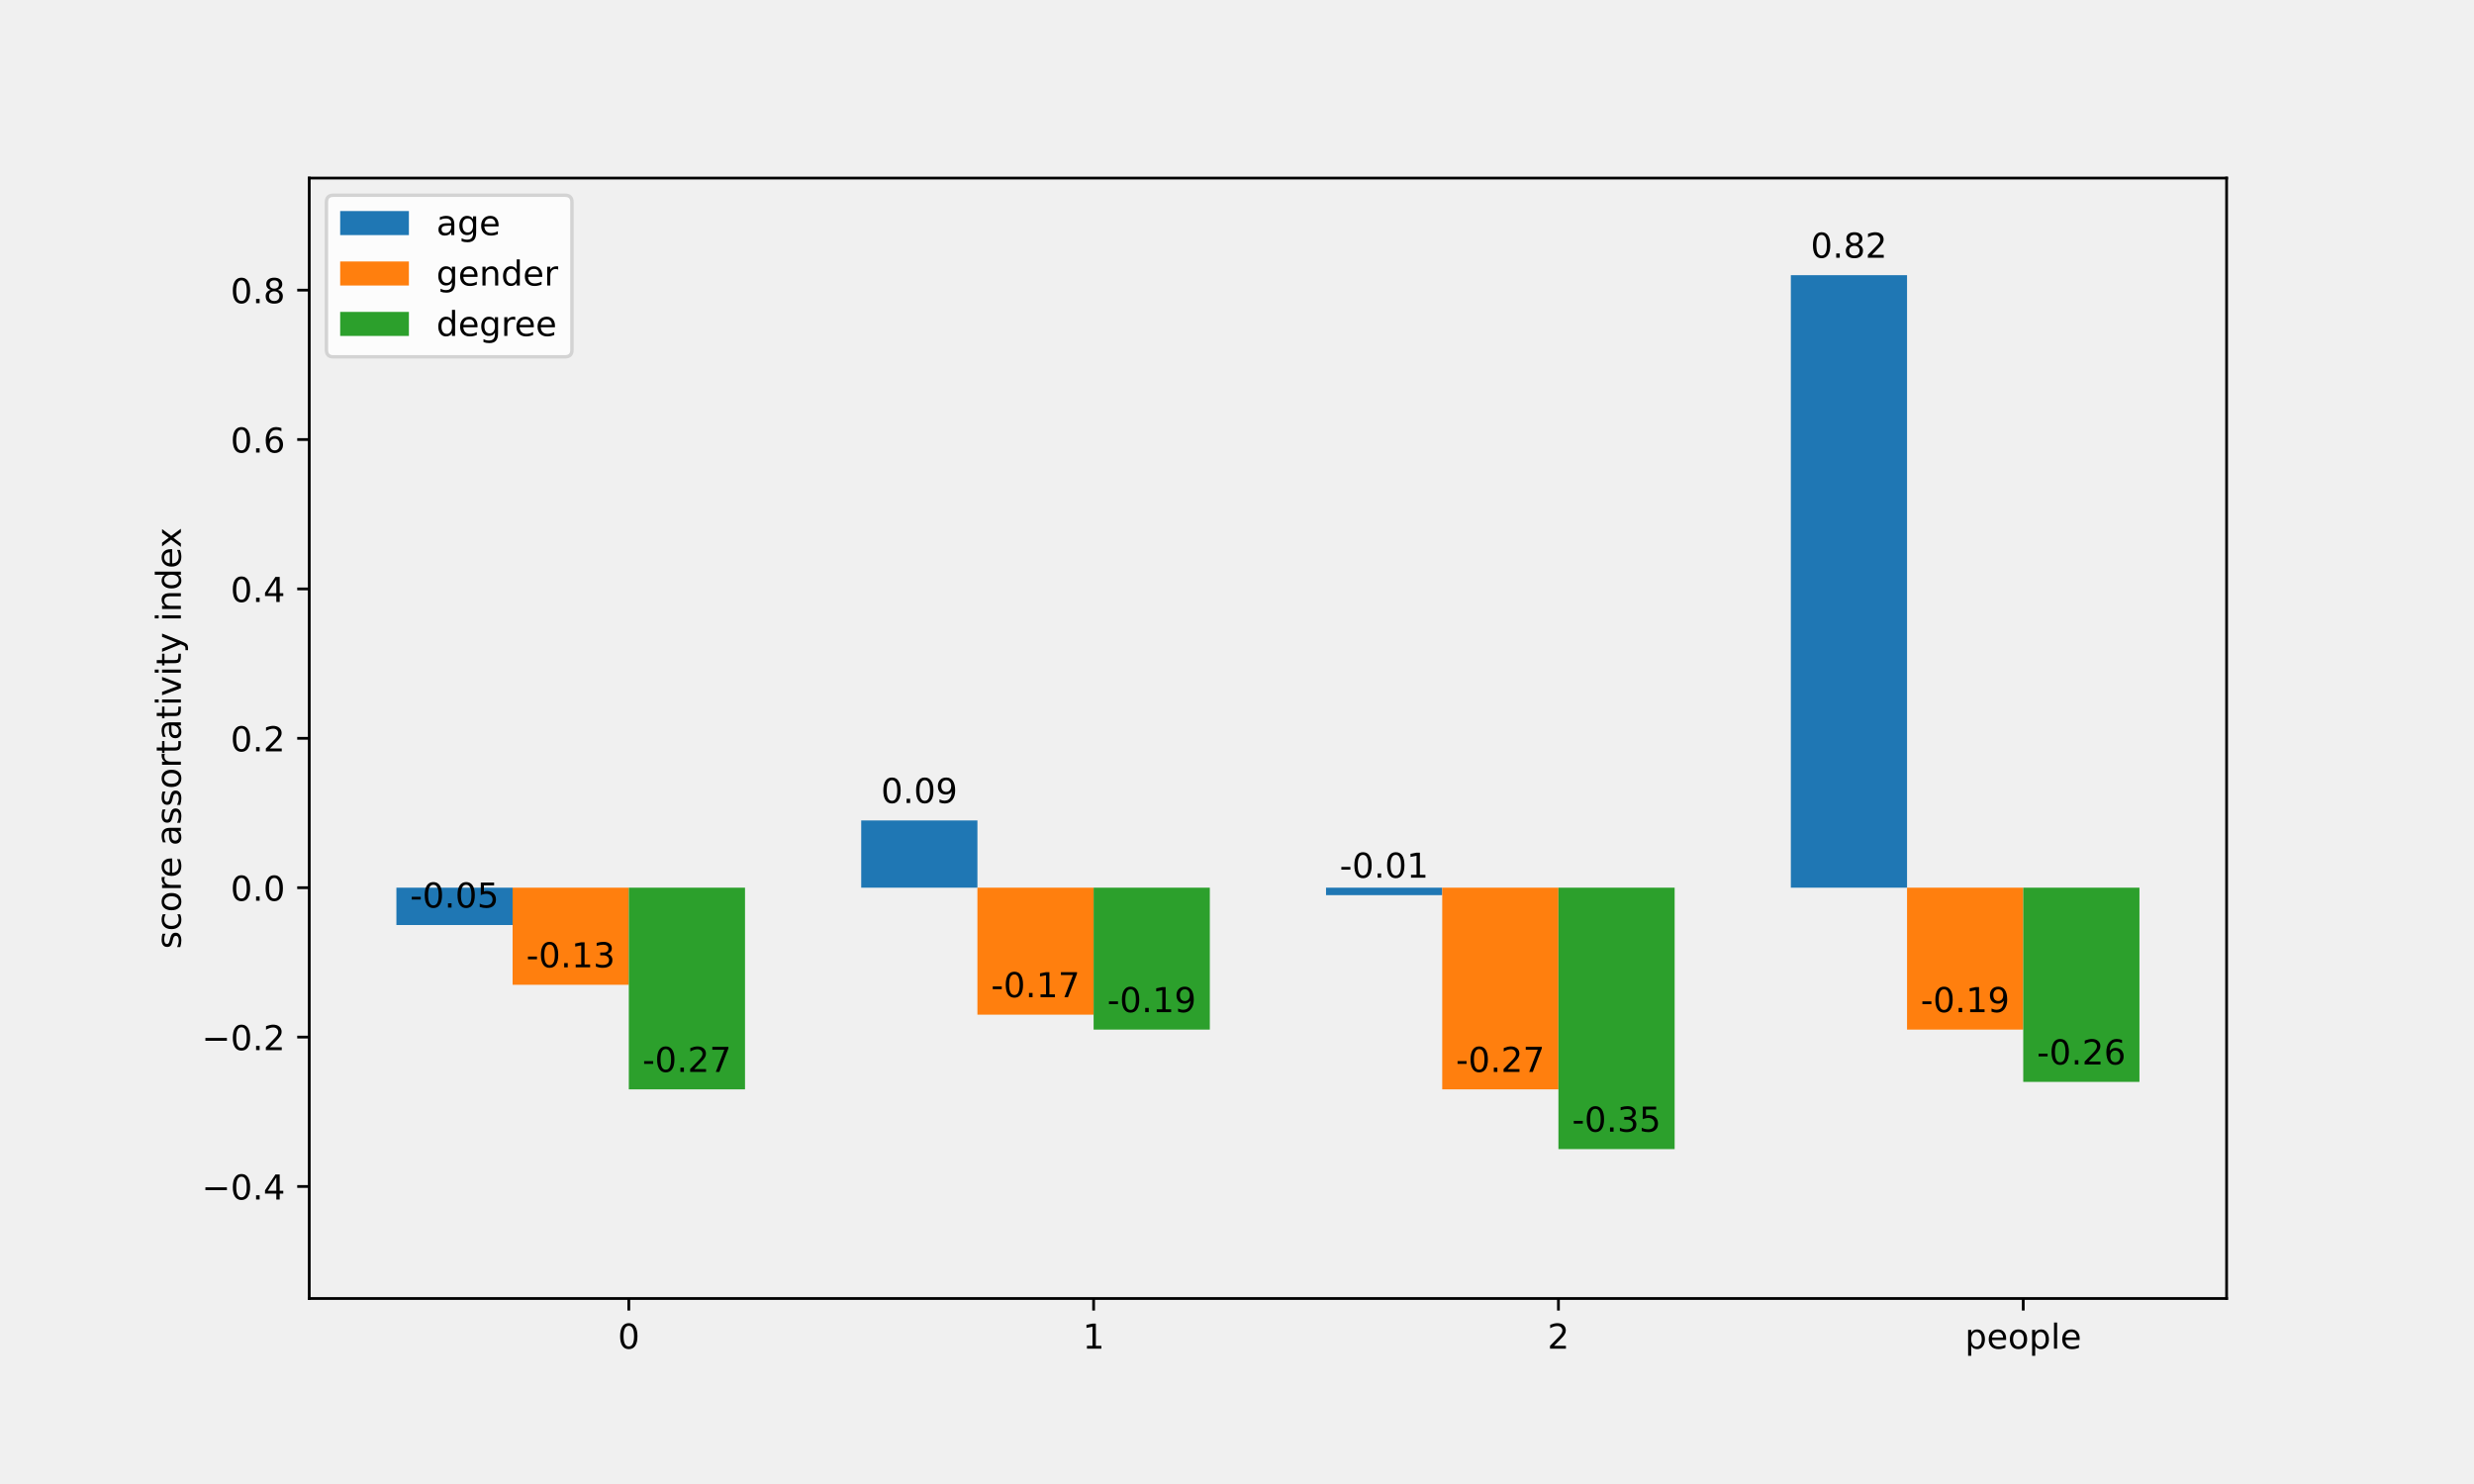
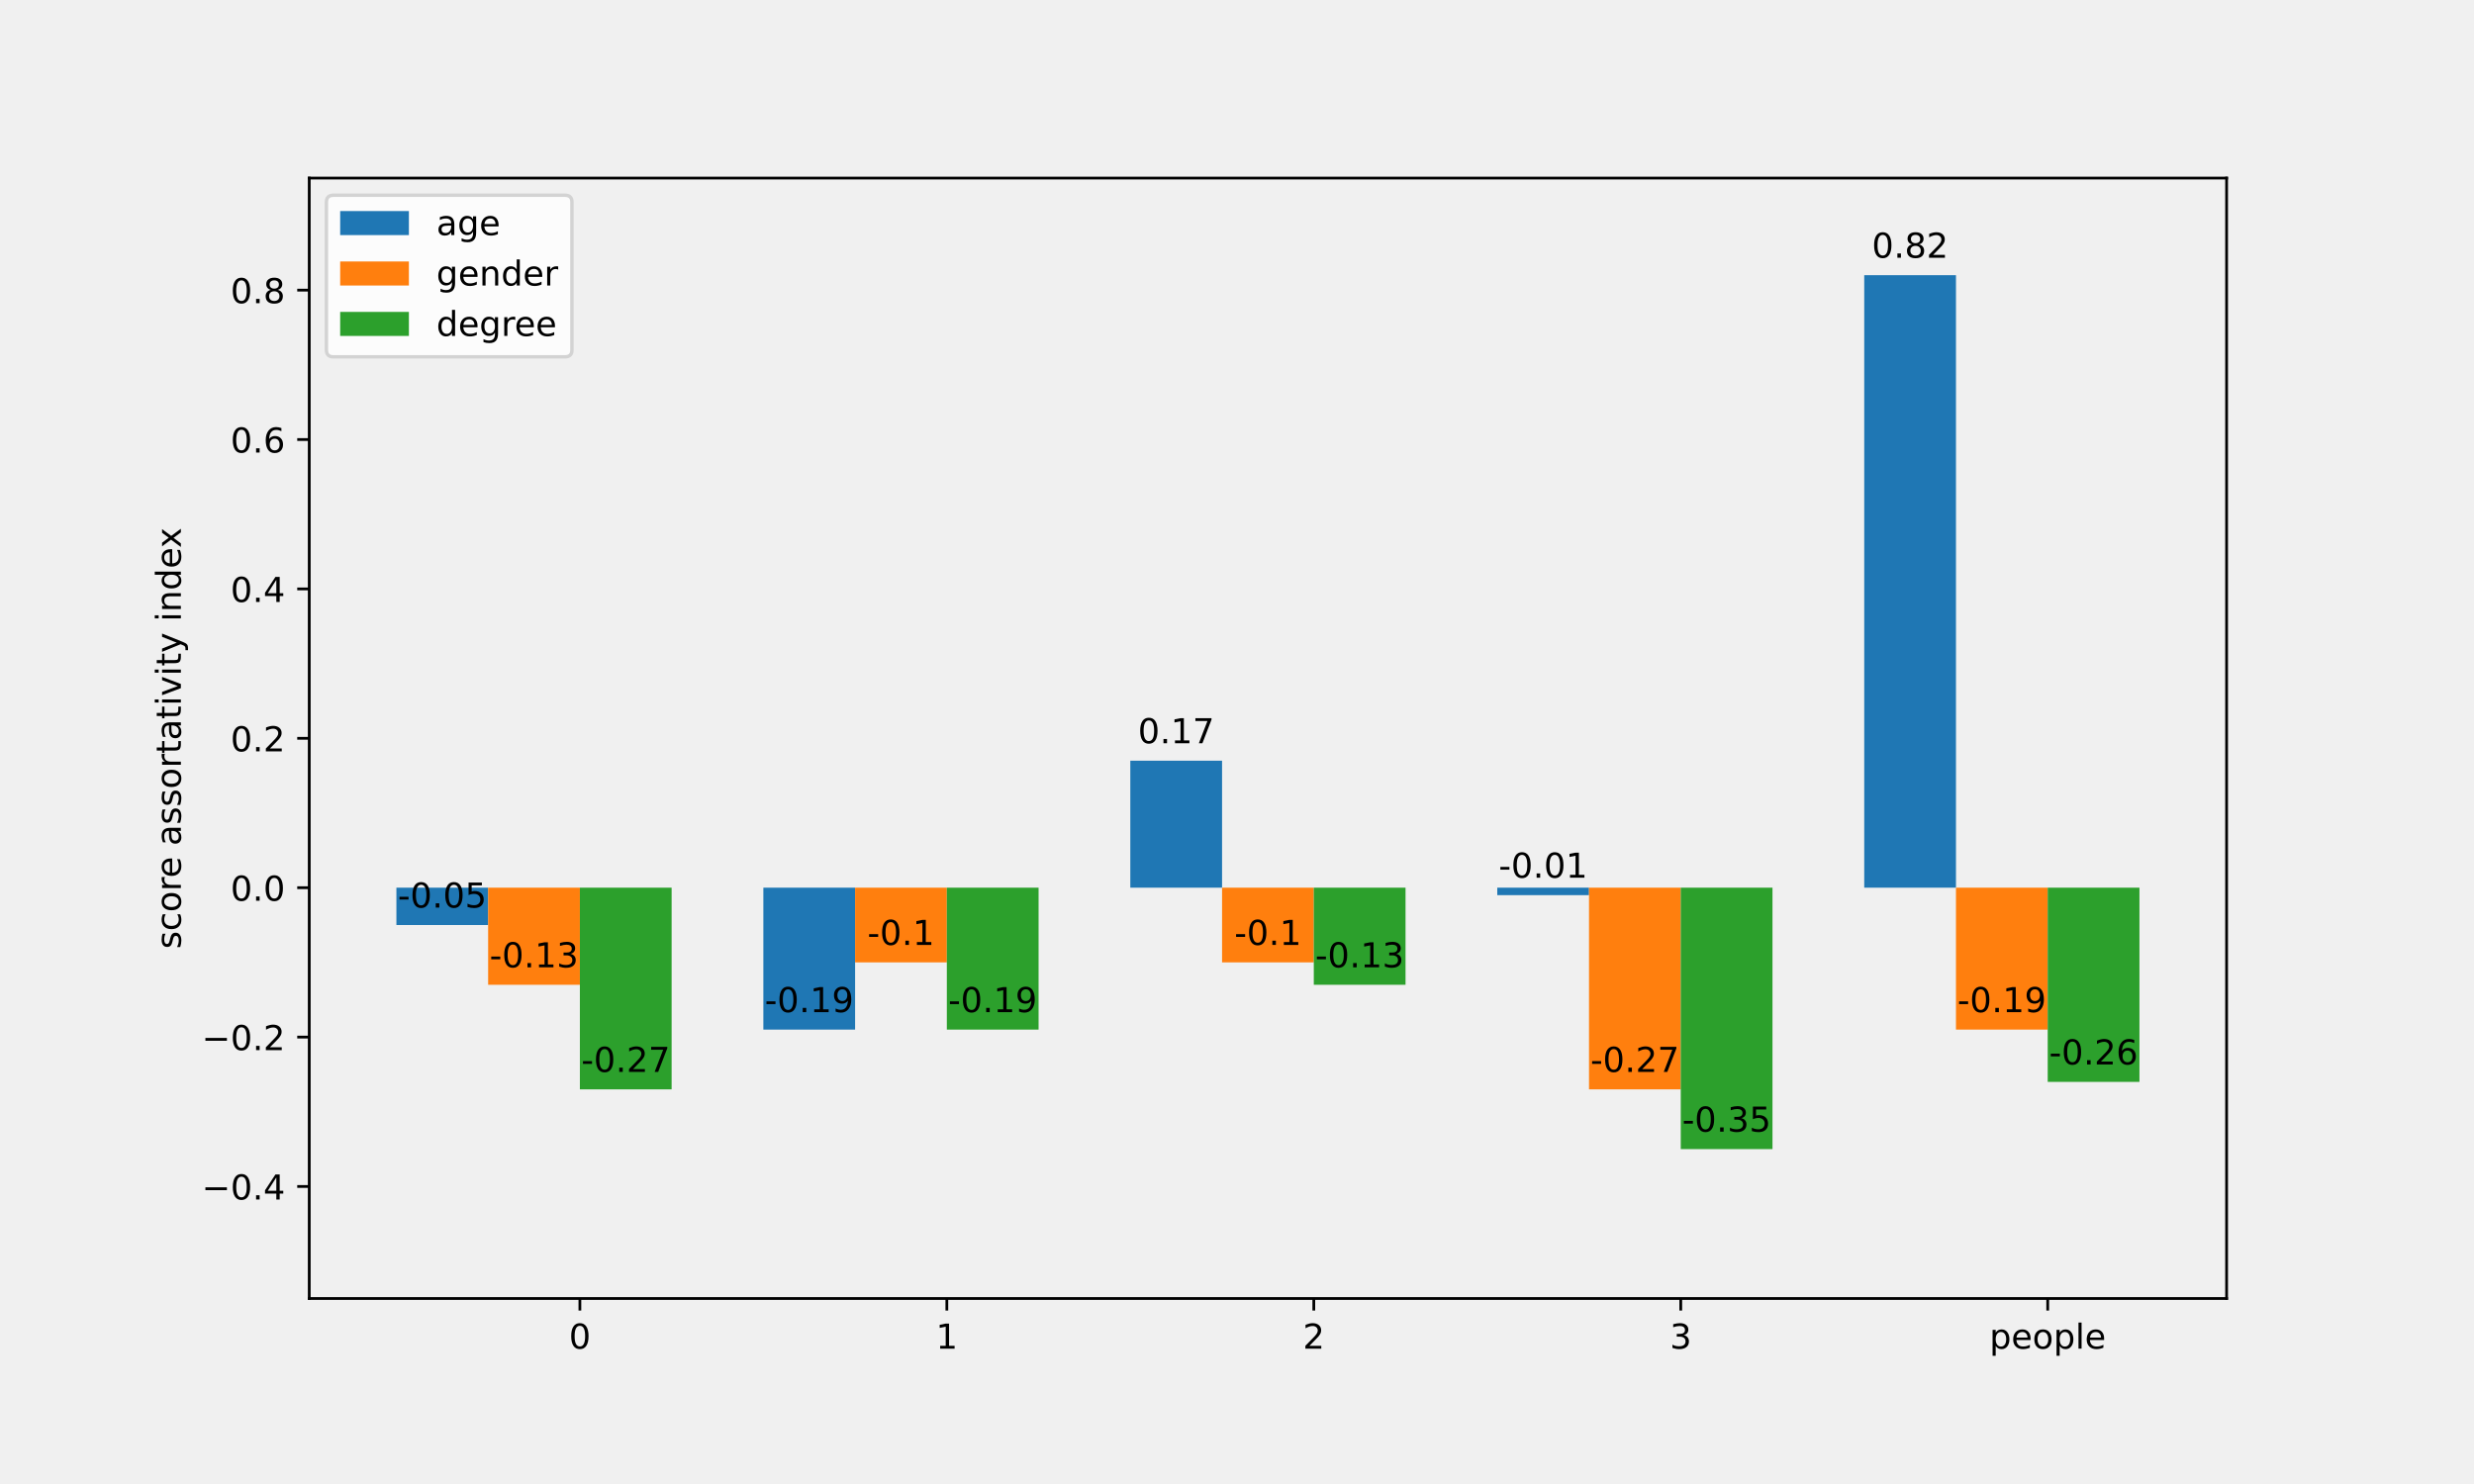
<svg xmlns="http://www.w3.org/2000/svg" xmlns:xlink="http://www.w3.org/1999/xlink" height="432pt" version="1.1" viewBox="0 0 720 432" width="720pt">
  <defs>
    <style type="text/css">*{stroke-linecap:butt;stroke-linejoin:round;}</style>
  </defs>
  <g id="figure_1">
    <g id="patch_1">
      <path d="M 0 432  L 720 432  L 720 0  L 0 0  z " style="fill:none;" />
    </g>
    <g id="axes_1">
      <g id="patch_2">
        <path d="M 90 378  L 648 378  L 648 51.84  L 90 51.84  z " style="fill:none;" />
      </g>
      <g id="patch_3">
-         <path clip-path="url(#p843a03adca)" d="M 115.364 258.408  L 149.182 258.408  L 149.182 269.28  L 115.364 269.28  z " style="fill:#1f77b4;" />
+         <path clip-path="url(#pc5fa88bb7e)" d="M 115.364 258.408  L 142.062 258.408  L 142.062 269.28  L 115.364 269.28  z " style="fill:#1f77b4;" />
      </g>
      <g id="patch_4">
-         <path clip-path="url(#p843a03adca)" d="M 250.636 258.408  L 284.455 258.408  L 284.455 238.838  L 250.636 238.838  z " style="fill:#1f77b4;" />
+         <path clip-path="url(#pc5fa88bb7e)" d="M 222.158 258.408  L 248.856 258.408  L 248.856 299.722  L 222.158 299.722  z " style="fill:#1f77b4;" />
      </g>
      <g id="patch_5">
-         <path clip-path="url(#p843a03adca)" d="M 385.909 258.408  L 419.727 258.408  L 419.727 260.582  L 385.909 260.582  z " style="fill:#1f77b4;" />
+         <path clip-path="url(#pc5fa88bb7e)" d="M 328.952 258.408  L 355.651 258.408  L 355.651 221.443  L 328.952 221.443  z " style="fill:#1f77b4;" />
      </g>
      <g id="patch_6">
-         <path clip-path="url(#p843a03adca)" d="M 521.182 258.408  L 555 258.408  L 555 80.107  L 521.182 80.107  z " style="fill:#1f77b4;" />
+         <path clip-path="url(#pc5fa88bb7e)" d="M 435.746 258.408  L 462.445 258.408  L 462.445 260.582  L 435.746 260.582  z " style="fill:#1f77b4;" />
      </g>
      <g id="patch_7">
-         <path clip-path="url(#p843a03adca)" d="M 149.182 258.408  L 183 258.408  L 183 286.675  L 149.182 286.675  z " style="fill:#ff7f0e;" />
+         <path clip-path="url(#pc5fa88bb7e)" d="M 542.541 258.408  L 569.239 258.408  L 569.239 80.107  L 542.541 80.107  z " style="fill:#1f77b4;" />
      </g>
      <g id="patch_8">
-         <path clip-path="url(#p843a03adca)" d="M 284.455 258.408  L 318.273 258.408  L 318.273 295.373  L 284.455 295.373  z " style="fill:#ff7f0e;" />
+         <path clip-path="url(#pc5fa88bb7e)" d="M 142.062 258.408  L 168.761 258.408  L 168.761 286.675  L 142.062 286.675  z " style="fill:#ff7f0e;" />
      </g>
      <g id="patch_9">
-         <path clip-path="url(#p843a03adca)" d="M 419.727 258.408  L 453.545 258.408  L 453.545 317.117  L 419.727 317.117  z " style="fill:#ff7f0e;" />
+         <path clip-path="url(#pc5fa88bb7e)" d="M 248.856 258.408  L 275.555 258.408  L 275.555 280.152  L 248.856 280.152  z " style="fill:#ff7f0e;" />
      </g>
      <g id="patch_10">
-         <path clip-path="url(#p843a03adca)" d="M 555 258.408  L 588.818 258.408  L 588.818 299.722  L 555 299.722  z " style="fill:#ff7f0e;" />
+         <path clip-path="url(#pc5fa88bb7e)" d="M 355.651 258.408  L 382.349 258.408  L 382.349 280.152  L 355.651 280.152  z " style="fill:#ff7f0e;" />
      </g>
      <g id="patch_11">
-         <path clip-path="url(#p843a03adca)" d="M 183 258.408  L 216.818 258.408  L 216.818 317.117  L 183 317.117  z " style="fill:#2ca02c;" />
+         <path clip-path="url(#pc5fa88bb7e)" d="M 462.445 258.408  L 489.144 258.408  L 489.144 317.117  L 462.445 317.117  z " style="fill:#ff7f0e;" />
      </g>
      <g id="patch_12">
-         <path clip-path="url(#p843a03adca)" d="M 318.273 258.408  L 352.091 258.408  L 352.091 299.722  L 318.273 299.722  z " style="fill:#2ca02c;" />
+         <path clip-path="url(#pc5fa88bb7e)" d="M 569.239 258.408  L 595.938 258.408  L 595.938 299.722  L 569.239 299.722  z " style="fill:#ff7f0e;" />
      </g>
      <g id="patch_13">
-         <path clip-path="url(#p843a03adca)" d="M 453.545 258.408  L 487.364 258.408  L 487.364 334.512  L 453.545 334.512  z " style="fill:#2ca02c;" />
+         <path clip-path="url(#pc5fa88bb7e)" d="M 168.761 258.408  L 195.459 258.408  L 195.459 317.117  L 168.761 317.117  z " style="fill:#2ca02c;" />
      </g>
      <g id="patch_14">
-         <path clip-path="url(#p843a03adca)" d="M 588.818 258.408  L 622.636 258.408  L 622.636 314.942  L 588.818 314.942  z " style="fill:#2ca02c;" />
+         <path clip-path="url(#pc5fa88bb7e)" d="M 275.555 258.408  L 302.254 258.408  L 302.254 299.722  L 275.555 299.722  z " style="fill:#2ca02c;" />
+       </g>
+       <g id="patch_15">
+         <path clip-path="url(#pc5fa88bb7e)" d="M 382.349 258.408  L 409.048 258.408  L 409.048 286.675  L 382.349 286.675  z " style="fill:#2ca02c;" />
+       </g>
+       <g id="patch_16">
+         <path clip-path="url(#pc5fa88bb7e)" d="M 489.144 258.408  L 515.842 258.408  L 515.842 334.512  L 489.144 334.512  z " style="fill:#2ca02c;" />
+       </g>
+       <g id="patch_17">
+         <path clip-path="url(#pc5fa88bb7e)" d="M 595.938 258.408  L 622.636 258.408  L 622.636 314.942  L 595.938 314.942  z " style="fill:#2ca02c;" />
      </g>
      <g id="matplotlib.axis_1">
        <g id="xtick_1">
          <g id="line2d_1">
            <defs>
-               <path d="M 0 0  L 0 3.5  " id="me80cd45bbb" style="stroke:#000000;stroke-width:0.8;" />
+               <path d="M 0 0  L 0 3.5  " id="m820af222b1" style="stroke:#000000;stroke-width:0.8;" />
            </defs>
            <g>
-               <use style="stroke:#000000;stroke-width:0.8;" x="183" xlink:href="#me80cd45bbb" y="378" />
+               <use style="stroke:#000000;stroke-width:0.8;" x="168.761" xlink:href="#m820af222b1" y="378" />
            </g>
          </g>
          <g id="text_1">
-             <g transform="translate(179.8187 392.5984)scale(0.1 -0.1)">
+             <g transform="translate(165.5795 392.5984)scale(0.1 -0.1)">
              <defs>
                <path d="M 31.781 66.406  Q 24.172 66.406 20.328 58.906  Q 16.5 51.422 16.5 36.375  Q 16.5 21.391 20.328 13.891  Q 24.172 6.391 31.781 6.391  Q 39.453 6.391 43.281 13.891  Q 47.125 21.391 47.125 36.375  Q 47.125 51.422 43.281 58.906  Q 39.453 66.406 31.781 66.406  z M 31.781 74.219  Q 44.047 74.219 50.516 64.516  Q 56.984 54.828 56.984 36.375  Q 56.984 17.969 50.516 8.266  Q 44.047 -1.422 31.781 -1.422  Q 19.531 -1.422 13.062 8.266  Q 6.594 17.969 6.594 36.375  Q 6.594 54.828 13.062 64.516  Q 19.531 74.219 31.781 74.219  z " id="DejaVuSans-48" />
              </defs>
              <use xlink:href="#DejaVuSans-48" />
            </g>
          </g>
        </g>
        <g id="xtick_2">
          <g id="line2d_2">
            <g>
-               <use style="stroke:#000000;stroke-width:0.8;" x="318.273" xlink:href="#me80cd45bbb" y="378" />
+               <use style="stroke:#000000;stroke-width:0.8;" x="275.555" xlink:href="#m820af222b1" y="378" />
            </g>
          </g>
          <g id="text_2">
-             <g transform="translate(315.0915 392.5984)scale(0.1 -0.1)">
+             <g transform="translate(272.3738 392.5984)scale(0.1 -0.1)">
              <defs>
                <path d="M 12.406 8.297  L 28.516 8.297  L 28.516 63.922  L 10.984 60.406  L 10.984 69.391  L 28.422 72.906  L 38.281 72.906  L 38.281 8.297  L 54.391 8.297  L 54.391 0  L 12.406 0  z " id="DejaVuSans-49" />
              </defs>
              <use xlink:href="#DejaVuSans-49" />
            </g>
          </g>
        </g>
        <g id="xtick_3">
          <g id="line2d_3">
            <g>
-               <use style="stroke:#000000;stroke-width:0.8;" x="453.545" xlink:href="#me80cd45bbb" y="378" />
+               <use style="stroke:#000000;stroke-width:0.8;" x="382.349" xlink:href="#m820af222b1" y="378" />
            </g>
          </g>
          <g id="text_3">
-             <g transform="translate(450.3642 392.5984)scale(0.1 -0.1)">
+             <g transform="translate(379.168 392.5984)scale(0.1 -0.1)">
              <defs>
                <path d="M 19.188 8.297  L 53.609 8.297  L 53.609 0  L 7.328 0  L 7.328 8.297  Q 12.938 14.109 22.625 23.891  Q 32.328 33.688 34.812 36.531  Q 39.547 41.844 41.422 45.531  Q 43.312 49.219 43.312 52.781  Q 43.312 58.594 39.234 62.25  Q 35.156 65.922 28.609 65.922  Q 23.969 65.922 18.812 64.312  Q 13.672 62.703 7.812 59.422  L 7.812 69.391  Q 13.766 71.781 18.938 73  Q 24.125 74.219 28.422 74.219  Q 39.75 74.219 46.484 68.547  Q 53.219 62.891 53.219 53.422  Q 53.219 48.922 51.531 44.891  Q 49.859 40.875 45.406 35.406  Q 44.188 33.984 37.641 27.219  Q 31.109 20.453 19.188 8.297  z " id="DejaVuSans-50" />
              </defs>
              <use xlink:href="#DejaVuSans-50" />
            </g>
          </g>
        </g>
        <g id="xtick_4">
          <g id="line2d_4">
            <g>
-               <use style="stroke:#000000;stroke-width:0.8;" x="588.818" xlink:href="#me80cd45bbb" y="378" />
+               <use style="stroke:#000000;stroke-width:0.8;" x="489.144" xlink:href="#m820af222b1" y="378" />
            </g>
          </g>
          <g id="text_4">
-             <g transform="translate(571.8682 392.5984)scale(0.1 -0.1)">
+             <g transform="translate(485.9623 392.5984)scale(0.1 -0.1)">
+               <defs>
+                 <path d="M 40.578 39.312  Q 47.656 37.797 51.625 33  Q 55.609 28.219 55.609 21.188  Q 55.609 10.406 48.188 4.484  Q 40.766 -1.422 27.094 -1.422  Q 22.516 -1.422 17.656 -0.516  Q 12.797 0.391 7.625 2.203  L 7.625 11.719  Q 11.719 9.328 16.594 8.109  Q 21.484 6.891 26.812 6.891  Q 36.078 6.891 40.938 10.547  Q 45.797 14.203 45.797 21.188  Q 45.797 27.641 41.281 31.266  Q 36.766 34.906 28.719 34.906  L 20.219 34.906  L 20.219 43.016  L 29.109 43.016  Q 36.375 43.016 40.234 45.922  Q 44.094 48.828 44.094 54.297  Q 44.094 59.906 40.109 62.906  Q 36.141 65.922 28.719 65.922  Q 24.656 65.922 20.016 65.031  Q 15.375 64.156 9.812 62.312  L 9.812 71.094  Q 15.438 72.656 20.344 73.438  Q 25.25 74.219 29.594 74.219  Q 40.828 74.219 47.359 69.109  Q 53.906 64.016 53.906 55.328  Q 53.906 49.266 50.438 45.094  Q 46.969 40.922 40.578 39.312  z " id="DejaVuSans-51" />
+               </defs>
+               <use xlink:href="#DejaVuSans-51" />
+             </g>
+           </g>
+         </g>
+         <g id="xtick_5">
+           <g id="line2d_5">
+             <g>
+               <use style="stroke:#000000;stroke-width:0.8;" x="595.938" xlink:href="#m820af222b1" y="378" />
+             </g>
+           </g>
+           <g id="text_5">
+             <g transform="translate(578.9878 392.5984)scale(0.1 -0.1)">
              <defs>
                <path d="M 18.109 8.203  L 18.109 -20.797  L 9.078 -20.797  L 9.078 54.688  L 18.109 54.688  L 18.109 46.391  Q 20.953 51.266 25.266 53.625  Q 29.594 56 35.594 56  Q 45.562 56 51.781 48.094  Q 58.016 40.188 58.016 27.297  Q 58.016 14.406 51.781 6.484  Q 45.562 -1.422 35.594 -1.422  Q 29.594 -1.422 25.266 0.953  Q 20.953 3.328 18.109 8.203  z M 48.688 27.297  Q 48.688 37.203 44.609 42.844  Q 40.531 48.484 33.406 48.484  Q 26.266 48.484 22.188 42.844  Q 18.109 37.203 18.109 27.297  Q 18.109 17.391 22.188 11.75  Q 26.266 6.109 33.406 6.109  Q 40.531 6.109 44.609 11.75  Q 48.688 17.391 48.688 27.297  z " id="DejaVuSans-112" />
                <path d="M 56.203 29.594  L 56.203 25.203  L 14.891 25.203  Q 15.484 15.922 20.484 11.062  Q 25.484 6.203 34.422 6.203  Q 39.594 6.203 44.453 7.469  Q 49.312 8.734 54.109 11.281  L 54.109 2.781  Q 49.266 0.734 44.188 -0.344  Q 39.109 -1.422 33.891 -1.422  Q 20.797 -1.422 13.156 6.188  Q 5.516 13.812 5.516 26.812  Q 5.516 40.234 12.766 48.109  Q 20.016 56 32.328 56  Q 43.359 56 49.781 48.891  Q 56.203 41.797 56.203 29.594  z M 47.219 32.234  Q 47.125 39.594 43.094 43.984  Q 39.062 48.391 32.422 48.391  Q 24.906 48.391 20.391 44.141  Q 15.875 39.891 15.188 32.172  z " id="DejaVuSans-101" />
                <path d="M 30.609 48.391  Q 23.391 48.391 19.188 42.75  Q 14.984 37.109 14.984 27.297  Q 14.984 17.484 19.156 11.844  Q 23.344 6.203 30.609 6.203  Q 37.797 6.203 41.984 11.859  Q 46.188 17.531 46.188 27.297  Q 46.188 37.016 41.984 42.703  Q 37.797 48.391 30.609 48.391  z M 30.609 56  Q 42.328 56 49.016 48.375  Q 55.719 40.766 55.719 27.297  Q 55.719 13.875 49.016 6.219  Q 42.328 -1.422 30.609 -1.422  Q 18.844 -1.422 12.172 6.219  Q 5.516 13.875 5.516 27.297  Q 5.516 40.766 12.172 48.375  Q 18.844 56 30.609 56  z " id="DejaVuSans-111" />
                <path d="M 9.422 75.984  L 18.406 75.984  L 18.406 0  L 9.422 0  z " id="DejaVuSans-108" />
              </defs>
              <use xlink:href="#DejaVuSans-112" />
              <use x="63.477" xlink:href="#DejaVuSans-101" />
              <use x="125" xlink:href="#DejaVuSans-111" />
              <use x="186.182" xlink:href="#DejaVuSans-112" />
              <use x="249.658" xlink:href="#DejaVuSans-108" />
              <use x="277.441" xlink:href="#DejaVuSans-101" />
            </g>
          </g>
        </g>
      </g>
      <g id="matplotlib.axis_2">
        <g id="ytick_1">
-           <g id="line2d_5">
+           <g id="line2d_6">
            <defs>
-               <path d="M 0 0  L -3.5 0  " id="m19027c523b" style="stroke:#000000;stroke-width:0.8;" />
+               <path d="M 0 0  L -3.5 0  " id="me92401260d" style="stroke:#000000;stroke-width:0.8;" />
            </defs>
            <g>
-               <use style="stroke:#000000;stroke-width:0.8;" x="90" xlink:href="#m19027c523b" y="345.384" />
-             </g>
-           </g>
-           <g id="text_5">
+               <use style="stroke:#000000;stroke-width:0.8;" x="90" xlink:href="#me92401260d" y="345.384" />
+             </g>
+           </g>
+           <g id="text_6">
            <g transform="translate(58.71719 349.1832)scale(0.1 -0.1)">
              <defs>
                <path d="M 10.594 35.5  L 73.188 35.5  L 73.188 27.203  L 10.594 27.203  z " id="DejaVuSans-8722" />
                <path d="M 10.688 12.406  L 21 12.406  L 21 0  L 10.688 0  z " id="DejaVuSans-46" />
                <path d="M 37.797 64.312  L 12.891 25.391  L 37.797 25.391  z M 35.203 72.906  L 47.609 72.906  L 47.609 25.391  L 58.016 25.391  L 58.016 17.188  L 47.609 17.188  L 47.609 0  L 37.797 0  L 37.797 17.188  L 4.891 17.188  L 4.891 26.703  z " id="DejaVuSans-52" />
              </defs>
              <use xlink:href="#DejaVuSans-8722" />
              <use x="83.789" xlink:href="#DejaVuSans-48" />
              <use x="147.412" xlink:href="#DejaVuSans-46" />
              <use x="179.199" xlink:href="#DejaVuSans-52" />
            </g>
          </g>
        </g>
        <g id="ytick_2">
-           <g id="line2d_6">
-             <g>
-               <use style="stroke:#000000;stroke-width:0.8;" x="90" xlink:href="#m19027c523b" y="301.896" />
-             </g>
-           </g>
-           <g id="text_6">
+           <g id="line2d_7">
+             <g>
+               <use style="stroke:#000000;stroke-width:0.8;" x="90" xlink:href="#me92401260d" y="301.896" />
+             </g>
+           </g>
+           <g id="text_7">
            <g transform="translate(58.71719 305.6952)scale(0.1 -0.1)">
              <use xlink:href="#DejaVuSans-8722" />
              <use x="83.789" xlink:href="#DejaVuSans-48" />
              <use x="147.412" xlink:href="#DejaVuSans-46" />
              <use x="179.199" xlink:href="#DejaVuSans-50" />
            </g>
          </g>
        </g>
        <g id="ytick_3">
-           <g id="line2d_7">
-             <g>
-               <use style="stroke:#000000;stroke-width:0.8;" x="90" xlink:href="#m19027c523b" y="258.408" />
-             </g>
-           </g>
-           <g id="text_7">
+           <g id="line2d_8">
+             <g>
+               <use style="stroke:#000000;stroke-width:0.8;" x="90" xlink:href="#me92401260d" y="258.408" />
+             </g>
+           </g>
+           <g id="text_8">
            <g transform="translate(67.09687 262.2072)scale(0.1 -0.1)">
              <use xlink:href="#DejaVuSans-48" />
              <use x="63.623" xlink:href="#DejaVuSans-46" />
              <use x="95.41" xlink:href="#DejaVuSans-48" />
            </g>
          </g>
        </g>
        <g id="ytick_4">
-           <g id="line2d_8">
-             <g>
-               <use style="stroke:#000000;stroke-width:0.8;" x="90" xlink:href="#m19027c523b" y="214.92" />
-             </g>
-           </g>
-           <g id="text_8">
+           <g id="line2d_9">
+             <g>
+               <use style="stroke:#000000;stroke-width:0.8;" x="90" xlink:href="#me92401260d" y="214.92" />
+             </g>
+           </g>
+           <g id="text_9">
            <g transform="translate(67.09687 218.7192)scale(0.1 -0.1)">
              <use xlink:href="#DejaVuSans-48" />
              <use x="63.623" xlink:href="#DejaVuSans-46" />
              <use x="95.41" xlink:href="#DejaVuSans-50" />
            </g>
          </g>
        </g>
        <g id="ytick_5">
-           <g id="line2d_9">
-             <g>
-               <use style="stroke:#000000;stroke-width:0.8;" x="90" xlink:href="#m19027c523b" y="171.432" />
-             </g>
-           </g>
-           <g id="text_9">
+           <g id="line2d_10">
+             <g>
+               <use style="stroke:#000000;stroke-width:0.8;" x="90" xlink:href="#me92401260d" y="171.432" />
+             </g>
+           </g>
+           <g id="text_10">
            <g transform="translate(67.09687 175.2312)scale(0.1 -0.1)">
              <use xlink:href="#DejaVuSans-48" />
              <use x="63.623" xlink:href="#DejaVuSans-46" />
              <use x="95.41" xlink:href="#DejaVuSans-52" />
            </g>
          </g>
        </g>
        <g id="ytick_6">
-           <g id="line2d_10">
-             <g>
-               <use style="stroke:#000000;stroke-width:0.8;" x="90" xlink:href="#m19027c523b" y="127.944" />
-             </g>
-           </g>
-           <g id="text_10">
+           <g id="line2d_11">
+             <g>
+               <use style="stroke:#000000;stroke-width:0.8;" x="90" xlink:href="#me92401260d" y="127.944" />
+             </g>
+           </g>
+           <g id="text_11">
            <g transform="translate(67.09687 131.7432)scale(0.1 -0.1)">
              <defs>
                <path d="M 33.016 40.375  Q 26.375 40.375 22.484 35.828  Q 18.609 31.297 18.609 23.391  Q 18.609 15.531 22.484 10.953  Q 26.375 6.391 33.016 6.391  Q 39.656 6.391 43.531 10.953  Q 47.406 15.531 47.406 23.391  Q 47.406 31.297 43.531 35.828  Q 39.656 40.375 33.016 40.375  z M 52.594 71.297  L 52.594 62.312  Q 48.875 64.062 45.094 64.984  Q 41.312 65.922 37.594 65.922  Q 27.828 65.922 22.672 59.328  Q 17.531 52.734 16.797 39.406  Q 19.672 43.656 24.016 45.922  Q 28.375 48.188 33.594 48.188  Q 44.578 48.188 50.953 41.516  Q 57.328 34.859 57.328 23.391  Q 57.328 12.156 50.688 5.359  Q 44.047 -1.422 33.016 -1.422  Q 20.359 -1.422 13.672 8.266  Q 6.984 17.969 6.984 36.375  Q 6.984 53.656 15.188 63.938  Q 23.391 74.219 37.203 74.219  Q 40.922 74.219 44.703 73.484  Q 48.484 72.75 52.594 71.297  z " id="DejaVuSans-54" />
              </defs>
              <use xlink:href="#DejaVuSans-48" />
              <use x="63.623" xlink:href="#DejaVuSans-46" />
              <use x="95.41" xlink:href="#DejaVuSans-54" />
            </g>
          </g>
        </g>
        <g id="ytick_7">
-           <g id="line2d_11">
-             <g>
-               <use style="stroke:#000000;stroke-width:0.8;" x="90" xlink:href="#m19027c523b" y="84.456" />
-             </g>
-           </g>
-           <g id="text_11">
+           <g id="line2d_12">
+             <g>
+               <use style="stroke:#000000;stroke-width:0.8;" x="90" xlink:href="#me92401260d" y="84.456" />
+             </g>
+           </g>
+           <g id="text_12">
            <g transform="translate(67.09687 88.25522)scale(0.1 -0.1)">
              <defs>
                <path d="M 31.781 34.625  Q 24.75 34.625 20.719 30.859  Q 16.703 27.094 16.703 20.516  Q 16.703 13.922 20.719 10.156  Q 24.75 6.391 31.781 6.391  Q 38.812 6.391 42.859 10.172  Q 46.922 13.969 46.922 20.516  Q 46.922 27.094 42.891 30.859  Q 38.875 34.625 31.781 34.625  z M 21.922 38.812  Q 15.578 40.375 12.031 44.719  Q 8.5 49.078 8.5 55.328  Q 8.5 64.062 14.719 69.141  Q 20.953 74.219 31.781 74.219  Q 42.672 74.219 48.875 69.141  Q 55.078 64.062 55.078 55.328  Q 55.078 49.078 51.531 44.719  Q 48 40.375 41.703 38.812  Q 48.828 37.156 52.797 32.312  Q 56.781 27.484 56.781 20.516  Q 56.781 9.906 50.312 4.234  Q 43.844 -1.422 31.781 -1.422  Q 19.734 -1.422 13.25 4.234  Q 6.781 9.906 6.781 20.516  Q 6.781 27.484 10.781 32.312  Q 14.797 37.156 21.922 38.812  z M 18.312 54.391  Q 18.312 48.734 21.844 45.562  Q 25.391 42.391 31.781 42.391  Q 38.141 42.391 41.719 45.562  Q 45.312 48.734 45.312 54.391  Q 45.312 60.062 41.719 63.234  Q 38.141 66.406 31.781 66.406  Q 25.391 66.406 21.844 63.234  Q 18.312 60.062 18.312 54.391  z " id="DejaVuSans-56" />
              </defs>
              <use xlink:href="#DejaVuSans-48" />
              <use x="63.623" xlink:href="#DejaVuSans-46" />
              <use x="95.41" xlink:href="#DejaVuSans-56" />
            </g>
          </g>
        </g>
-         <g id="text_12">
+         <g id="text_13">
          <g transform="translate(52.6375 276.2411)rotate(-90)scale(0.1 -0.1)">
            <defs>
              <path d="M 44.281 53.078  L 44.281 44.578  Q 40.484 46.531 36.375 47.5  Q 32.281 48.484 27.875 48.484  Q 21.188 48.484 17.844 46.438  Q 14.5 44.391 14.5 40.281  Q 14.5 37.156 16.891 35.375  Q 19.281 33.594 26.516 31.984  L 29.594 31.297  Q 39.156 29.25 43.188 25.516  Q 47.219 21.781 47.219 15.094  Q 47.219 7.469 41.188 3.016  Q 35.156 -1.422 24.609 -1.422  Q 20.219 -1.422 15.453 -0.562  Q 10.688 0.297 5.422 2  L 5.422 11.281  Q 10.406 8.688 15.234 7.391  Q 20.062 6.109 24.812 6.109  Q 31.156 6.109 34.562 8.281  Q 37.984 10.453 37.984 14.406  Q 37.984 18.062 35.516 20.016  Q 33.062 21.969 24.703 23.781  L 21.578 24.516  Q 13.234 26.266 9.516 29.906  Q 5.812 33.547 5.812 39.891  Q 5.812 47.609 11.281 51.797  Q 16.75 56 26.812 56  Q 31.781 56 36.172 55.266  Q 40.578 54.547 44.281 53.078  z " id="DejaVuSans-115" />
              <path d="M 48.781 52.594  L 48.781 44.188  Q 44.969 46.297 41.141 47.344  Q 37.312 48.391 33.406 48.391  Q 24.656 48.391 19.812 42.844  Q 14.984 37.312 14.984 27.297  Q 14.984 17.281 19.812 11.734  Q 24.656 6.203 33.406 6.203  Q 37.312 6.203 41.141 7.25  Q 44.969 8.297 48.781 10.406  L 48.781 2.094  Q 45.016 0.344 40.984 -0.531  Q 36.969 -1.422 32.422 -1.422  Q 20.062 -1.422 12.781 6.344  Q 5.516 14.109 5.516 27.297  Q 5.516 40.672 12.859 48.328  Q 20.219 56 33.016 56  Q 37.156 56 41.109 55.141  Q 45.062 54.297 48.781 52.594  z " id="DejaVuSans-99" />
              <path d="M 41.109 46.297  Q 39.594 47.172 37.812 47.578  Q 36.031 48 33.891 48  Q 26.266 48 22.188 43.047  Q 18.109 38.094 18.109 28.812  L 18.109 0  L 9.078 0  L 9.078 54.688  L 18.109 54.688  L 18.109 46.188  Q 20.953 51.172 25.484 53.578  Q 30.031 56 36.531 56  Q 37.453 56 38.578 55.875  Q 39.703 55.766 41.062 55.516  z " id="DejaVuSans-114" />
              <path id="DejaVuSans-32" />
              <path d="M 34.281 27.484  Q 23.391 27.484 19.188 25  Q 14.984 22.516 14.984 16.5  Q 14.984 11.719 18.141 8.906  Q 21.297 6.109 26.703 6.109  Q 34.188 6.109 38.703 11.406  Q 43.219 16.703 43.219 25.484  L 43.219 27.484  z M 52.203 31.203  L 52.203 0  L 43.219 0  L 43.219 8.297  Q 40.141 3.328 35.547 0.953  Q 30.953 -1.422 24.312 -1.422  Q 15.922 -1.422 10.953 3.297  Q 6 8.016 6 15.922  Q 6 25.141 12.172 29.828  Q 18.359 34.516 30.609 34.516  L 43.219 34.516  L 43.219 35.406  Q 43.219 41.609 39.141 45  Q 35.062 48.391 27.688 48.391  Q 23 48.391 18.547 47.266  Q 14.109 46.141 10.016 43.891  L 10.016 52.203  Q 14.938 54.109 19.578 55.047  Q 24.219 56 28.609 56  Q 40.484 56 46.344 49.844  Q 52.203 43.703 52.203 31.203  z " id="DejaVuSans-97" />
              <path d="M 18.312 70.219  L 18.312 54.688  L 36.812 54.688  L 36.812 47.703  L 18.312 47.703  L 18.312 18.016  Q 18.312 11.328 20.141 9.422  Q 21.969 7.516 27.594 7.516  L 36.812 7.516  L 36.812 0  L 27.594 0  Q 17.188 0 13.234 3.875  Q 9.281 7.766 9.281 18.016  L 9.281 47.703  L 2.688 47.703  L 2.688 54.688  L 9.281 54.688  L 9.281 70.219  z " id="DejaVuSans-116" />
              <path d="M 9.422 54.688  L 18.406 54.688  L 18.406 0  L 9.422 0  z M 9.422 75.984  L 18.406 75.984  L 18.406 64.594  L 9.422 64.594  z " id="DejaVuSans-105" />
              <path d="M 2.984 54.688  L 12.5 54.688  L 29.594 8.797  L 46.688 54.688  L 56.203 54.688  L 35.688 0  L 23.484 0  z " id="DejaVuSans-118" />
              <path d="M 32.172 -5.078  Q 28.375 -14.844 24.75 -17.812  Q 21.141 -20.797 15.094 -20.797  L 7.906 -20.797  L 7.906 -13.281  L 13.188 -13.281  Q 16.891 -13.281 18.938 -11.516  Q 21 -9.766 23.484 -3.219  L 25.094 0.875  L 2.984 54.688  L 12.5 54.688  L 29.594 11.922  L 46.688 54.688  L 56.203 54.688  z " id="DejaVuSans-121" />
              <path d="M 54.891 33.016  L 54.891 0  L 45.906 0  L 45.906 32.719  Q 45.906 40.484 42.875 44.328  Q 39.844 48.188 33.797 48.188  Q 26.516 48.188 22.312 43.547  Q 18.109 38.922 18.109 30.906  L 18.109 0  L 9.078 0  L 9.078 54.688  L 18.109 54.688  L 18.109 46.188  Q 21.344 51.125 25.703 53.562  Q 30.078 56 35.797 56  Q 45.219 56 50.047 50.172  Q 54.891 44.344 54.891 33.016  z " id="DejaVuSans-110" />
              <path d="M 45.406 46.391  L 45.406 75.984  L 54.391 75.984  L 54.391 0  L 45.406 0  L 45.406 8.203  Q 42.578 3.328 38.25 0.953  Q 33.938 -1.422 27.875 -1.422  Q 17.969 -1.422 11.734 6.484  Q 5.516 14.406 5.516 27.297  Q 5.516 40.188 11.734 48.094  Q 17.969 56 27.875 56  Q 33.938 56 38.25 53.625  Q 42.578 51.266 45.406 46.391  z M 14.797 27.297  Q 14.797 17.391 18.875 11.75  Q 22.953 6.109 30.078 6.109  Q 37.203 6.109 41.297 11.75  Q 45.406 17.391 45.406 27.297  Q 45.406 37.203 41.297 42.844  Q 37.203 48.484 30.078 48.484  Q 22.953 48.484 18.875 42.844  Q 14.797 37.203 14.797 27.297  z " id="DejaVuSans-100" />
              <path d="M 54.891 54.688  L 35.109 28.078  L 55.906 0  L 45.312 0  L 29.391 21.484  L 13.484 0  L 2.875 0  L 24.125 28.609  L 4.688 54.688  L 15.281 54.688  L 29.781 35.203  L 44.281 54.688  z " id="DejaVuSans-120" />
            </defs>
            <use xlink:href="#DejaVuSans-115" />
            <use x="52.1" xlink:href="#DejaVuSans-99" />
            <use x="107.08" xlink:href="#DejaVuSans-111" />
            <use x="168.262" xlink:href="#DejaVuSans-114" />
            <use x="207.125" xlink:href="#DejaVuSans-101" />
            <use x="268.648" xlink:href="#DejaVuSans-32" />
            <use x="300.436" xlink:href="#DejaVuSans-97" />
            <use x="361.715" xlink:href="#DejaVuSans-115" />
            <use x="413.814" xlink:href="#DejaVuSans-115" />
            <use x="465.914" xlink:href="#DejaVuSans-111" />
            <use x="527.096" xlink:href="#DejaVuSans-114" />
            <use x="568.209" xlink:href="#DejaVuSans-116" />
            <use x="607.418" xlink:href="#DejaVuSans-97" />
            <use x="668.697" xlink:href="#DejaVuSans-116" />
            <use x="707.906" xlink:href="#DejaVuSans-105" />
            <use x="735.689" xlink:href="#DejaVuSans-118" />
            <use x="794.869" xlink:href="#DejaVuSans-105" />
            <use x="822.652" xlink:href="#DejaVuSans-116" />
            <use x="861.861" xlink:href="#DejaVuSans-121" />
            <use x="921.041" xlink:href="#DejaVuSans-32" />
            <use x="952.828" xlink:href="#DejaVuSans-105" />
            <use x="980.611" xlink:href="#DejaVuSans-110" />
            <use x="1043.99" xlink:href="#DejaVuSans-100" />
            <use x="1107.467" xlink:href="#DejaVuSans-101" />
            <use x="1167.24" xlink:href="#DejaVuSans-120" />
          </g>
        </g>
      </g>
-       <g id="patch_15">
+       <g id="patch_18">
        <path d="M 90 378  L 90 51.84  " style="fill:none;stroke:#000000;stroke-linecap:square;stroke-linejoin:miter;stroke-width:0.8;" />
      </g>
-       <g id="patch_16">
+       <g id="patch_19">
        <path d="M 648 378  L 648 51.84  " style="fill:none;stroke:#000000;stroke-linecap:square;stroke-linejoin:miter;stroke-width:0.8;" />
      </g>
-       <g id="patch_17">
+       <g id="patch_20">
        <path d="M 90 378  L 648 378  " style="fill:none;stroke:#000000;stroke-linecap:square;stroke-linejoin:miter;stroke-width:0.8;" />
      </g>
-       <g id="patch_18">
+       <g id="patch_21">
        <path d="M 90 51.84  L 648 51.84  " style="fill:none;stroke:#000000;stroke-linecap:square;stroke-linejoin:miter;stroke-width:0.8;" />
      </g>
-       <g id="text_13">
-         <g transform="translate(119.336 264.2003)scale(0.1 -0.1)">
+       <g id="text_14">
+         <g transform="translate(115.7762 264.2003)scale(0.1 -0.1)">
          <defs>
            <path d="M 4.891 31.391  L 31.203 31.391  L 31.203 23.391  L 4.891 23.391  z " id="DejaVuSans-45" />
            <path d="M 10.797 72.906  L 49.516 72.906  L 49.516 64.594  L 19.828 64.594  L 19.828 46.734  Q 21.969 47.469 24.109 47.828  Q 26.266 48.188 28.422 48.188  Q 40.625 48.188 47.75 41.5  Q 54.891 34.812 54.891 23.391  Q 54.891 11.625 47.562 5.094  Q 40.234 -1.422 26.906 -1.422  Q 22.312 -1.422 17.547 -0.641  Q 12.797 0.141 7.719 1.703  L 7.719 11.625  Q 12.109 9.234 16.797 8.062  Q 21.484 6.891 26.703 6.891  Q 35.156 6.891 40.078 11.328  Q 45.016 15.766 45.016 23.391  Q 45.016 31 40.078 35.438  Q 35.156 39.891 26.703 39.891  Q 22.75 39.891 18.812 39.016  Q 14.891 38.141 10.797 36.281  z " id="DejaVuSans-53" />
          </defs>
          <use xlink:href="#DejaVuSans-45" />
          <use x="36.084" xlink:href="#DejaVuSans-48" />
          <use x="99.707" xlink:href="#DejaVuSans-46" />
          <use x="131.494" xlink:href="#DejaVuSans-48" />
          <use x="195.117" xlink:href="#DejaVuSans-53" />
        </g>
      </g>
-       <g id="text_14">
-         <g transform="translate(256.4126 233.7587)scale(0.1 -0.1)">
+       <g id="text_15">
+         <g transform="translate(222.5705 294.6419)scale(0.1 -0.1)">
          <defs>
            <path d="M 10.984 1.516  L 10.984 10.5  Q 14.703 8.734 18.5 7.812  Q 22.312 6.891 25.984 6.891  Q 35.75 6.891 40.891 13.453  Q 46.047 20.016 46.781 33.406  Q 43.953 29.203 39.594 26.953  Q 35.25 24.703 29.984 24.703  Q 19.047 24.703 12.672 31.312  Q 6.297 37.938 6.297 49.422  Q 6.297 60.641 12.938 67.422  Q 19.578 74.219 30.609 74.219  Q 43.266 74.219 49.922 64.516  Q 56.594 54.828 56.594 36.375  Q 56.594 19.141 48.406 8.859  Q 40.234 -1.422 26.422 -1.422  Q 22.703 -1.422 18.891 -0.688  Q 15.094 0.047 10.984 1.516  z M 30.609 32.422  Q 37.25 32.422 41.125 36.953  Q 45.016 41.5 45.016 49.422  Q 45.016 57.281 41.125 61.844  Q 37.25 66.406 30.609 66.406  Q 23.969 66.406 20.094 61.844  Q 16.219 57.281 16.219 49.422  Q 16.219 41.5 20.094 36.953  Q 23.969 32.422 30.609 32.422  z " id="DejaVuSans-57" />
          </defs>
+           <use xlink:href="#DejaVuSans-45" />
+           <use x="36.084" xlink:href="#DejaVuSans-48" />
+           <use x="99.707" xlink:href="#DejaVuSans-46" />
+           <use x="131.494" xlink:href="#DejaVuSans-49" />
+           <use x="195.117" xlink:href="#DejaVuSans-57" />
+         </g>
+       </g>
+       <g id="text_16">
+         <g transform="translate(331.1686 216.3635)scale(0.1 -0.1)">
+           <defs>
+             <path d="M 8.203 72.906  L 55.078 72.906  L 55.078 68.703  L 28.609 0  L 18.312 0  L 43.219 64.594  L 8.203 64.594  z " id="DejaVuSans-55" />
+           </defs>
          <use xlink:href="#DejaVuSans-48" />
          <use x="63.623" xlink:href="#DejaVuSans-46" />
-           <use x="95.41" xlink:href="#DejaVuSans-48" />
-           <use x="159.033" xlink:href="#DejaVuSans-57" />
-         </g>
-       </g>
-       <g id="text_15">
-         <g transform="translate(389.8815 255.5027)scale(0.1 -0.1)">
+           <use x="95.41" xlink:href="#DejaVuSans-49" />
+           <use x="159.033" xlink:href="#DejaVuSans-55" />
+         </g>
+       </g>
+       <g id="text_17">
+         <g transform="translate(436.159 255.5027)scale(0.1 -0.1)">
          <use xlink:href="#DejaVuSans-45" />
          <use x="36.084" xlink:href="#DejaVuSans-48" />
          <use x="99.707" xlink:href="#DejaVuSans-46" />
          <use x="131.494" xlink:href="#DejaVuSans-48" />
          <use x="195.117" xlink:href="#DejaVuSans-49" />
        </g>
      </g>
-       <g id="text_16">
-         <g transform="translate(526.9581 75.02751)scale(0.1 -0.1)">
+       <g id="text_18">
+         <g transform="translate(544.7571 75.02751)scale(0.1 -0.1)">
          <use xlink:href="#DejaVuSans-48" />
          <use x="63.623" xlink:href="#DejaVuSans-46" />
          <use x="95.41" xlink:href="#DejaVuSans-56" />
          <use x="159.033" xlink:href="#DejaVuSans-50" />
        </g>
      </g>
-       <g id="text_17">
-         <g transform="translate(153.1542 281.5955)scale(0.1 -0.1)">
-           <defs>
-             <path d="M 40.578 39.312  Q 47.656 37.797 51.625 33  Q 55.609 28.219 55.609 21.188  Q 55.609 10.406 48.188 4.484  Q 40.766 -1.422 27.094 -1.422  Q 22.516 -1.422 17.656 -0.516  Q 12.797 0.391 7.625 2.203  L 7.625 11.719  Q 11.719 9.328 16.594 8.109  Q 21.484 6.891 26.812 6.891  Q 36.078 6.891 40.938 10.547  Q 45.797 14.203 45.797 21.188  Q 45.797 27.641 41.281 31.266  Q 36.766 34.906 28.719 34.906  L 20.219 34.906  L 20.219 43.016  L 29.109 43.016  Q 36.375 43.016 40.234 45.922  Q 44.094 48.828 44.094 54.297  Q 44.094 59.906 40.109 62.906  Q 36.141 65.922 28.719 65.922  Q 24.656 65.922 20.016 65.031  Q 15.375 64.156 9.812 62.312  L 9.812 71.094  Q 15.438 72.656 20.344 73.438  Q 25.25 74.219 29.594 74.219  Q 40.828 74.219 47.359 69.109  Q 53.906 64.016 53.906 55.328  Q 53.906 49.266 50.438 45.094  Q 46.969 40.922 40.578 39.312  z " id="DejaVuSans-51" />
-           </defs>
+       <g id="text_19">
+         <g transform="translate(142.4748 281.5955)scale(0.1 -0.1)">
          <use xlink:href="#DejaVuSans-45" />
          <use x="36.084" xlink:href="#DejaVuSans-48" />
          <use x="99.707" xlink:href="#DejaVuSans-46" />
          <use x="131.494" xlink:href="#DejaVuSans-49" />
          <use x="195.117" xlink:href="#DejaVuSans-51" />
        </g>
      </g>
-       <g id="text_18">
-         <g transform="translate(288.4269 290.2931)scale(0.1 -0.1)">
-           <defs>
-             <path d="M 8.203 72.906  L 55.078 72.906  L 55.078 68.703  L 28.609 0  L 18.312 0  L 43.219 64.594  L 8.203 64.594  z " id="DejaVuSans-55" />
-           </defs>
-           <use xlink:href="#DejaVuSans-45" />
-           <use x="36.084" xlink:href="#DejaVuSans-48" />
-           <use x="99.707" xlink:href="#DejaVuSans-46" />
-           <use x="131.494" xlink:href="#DejaVuSans-49" />
-           <use x="195.117" xlink:href="#DejaVuSans-55" />
-         </g>
-       </g>
-       <g id="text_19">
-         <g transform="translate(423.6996 312.0371)scale(0.1 -0.1)">
+       <g id="text_20">
+         <g transform="translate(252.4503 275.0723)scale(0.1 -0.1)">
+           <use xlink:href="#DejaVuSans-45" />
+           <use x="36.084" xlink:href="#DejaVuSans-48" />
+           <use x="99.707" xlink:href="#DejaVuSans-46" />
+           <use x="131.494" xlink:href="#DejaVuSans-49" />
+         </g>
+       </g>
+       <g id="text_21">
+         <g transform="translate(359.2445 275.0723)scale(0.1 -0.1)">
+           <use xlink:href="#DejaVuSans-45" />
+           <use x="36.084" xlink:href="#DejaVuSans-48" />
+           <use x="99.707" xlink:href="#DejaVuSans-46" />
+           <use x="131.494" xlink:href="#DejaVuSans-49" />
+         </g>
+       </g>
+       <g id="text_22">
+         <g transform="translate(462.8575 312.0371)scale(0.1 -0.1)">
          <use xlink:href="#DejaVuSans-45" />
          <use x="36.084" xlink:href="#DejaVuSans-48" />
          <use x="99.707" xlink:href="#DejaVuSans-46" />
          <use x="131.494" xlink:href="#DejaVuSans-50" />
          <use x="195.117" xlink:href="#DejaVuSans-55" />
        </g>
      </g>
-       <g id="text_20">
-         <g transform="translate(558.9724 294.6419)scale(0.1 -0.1)">
+       <g id="text_23">
+         <g transform="translate(569.6518 294.6419)scale(0.1 -0.1)">
          <use xlink:href="#DejaVuSans-45" />
          <use x="36.084" xlink:href="#DejaVuSans-48" />
          <use x="99.707" xlink:href="#DejaVuSans-46" />
          <use x="131.494" xlink:href="#DejaVuSans-49" />
          <use x="195.117" xlink:href="#DejaVuSans-57" />
        </g>
      </g>
-       <g id="text_21">
-         <g transform="translate(186.9724 312.0371)scale(0.1 -0.1)">
+       <g id="text_24">
+         <g transform="translate(169.1733 312.0371)scale(0.1 -0.1)">
          <use xlink:href="#DejaVuSans-45" />
          <use x="36.084" xlink:href="#DejaVuSans-48" />
          <use x="99.707" xlink:href="#DejaVuSans-46" />
          <use x="131.494" xlink:href="#DejaVuSans-50" />
          <use x="195.117" xlink:href="#DejaVuSans-55" />
        </g>
      </g>
-       <g id="text_22">
-         <g transform="translate(322.2451 294.6419)scale(0.1 -0.1)">
+       <g id="text_25">
+         <g transform="translate(275.9676 294.6419)scale(0.1 -0.1)">
          <use xlink:href="#DejaVuSans-45" />
          <use x="36.084" xlink:href="#DejaVuSans-48" />
          <use x="99.707" xlink:href="#DejaVuSans-46" />
          <use x="131.494" xlink:href="#DejaVuSans-49" />
          <use x="195.117" xlink:href="#DejaVuSans-57" />
        </g>
      </g>
-       <g id="text_23">
-         <g transform="translate(457.5178 329.4323)scale(0.1 -0.1)">
+       <g id="text_26">
+         <g transform="translate(382.7618 281.5955)scale(0.1 -0.1)">
+           <use xlink:href="#DejaVuSans-45" />
+           <use x="36.084" xlink:href="#DejaVuSans-48" />
+           <use x="99.707" xlink:href="#DejaVuSans-46" />
+           <use x="131.494" xlink:href="#DejaVuSans-49" />
+           <use x="195.117" xlink:href="#DejaVuSans-51" />
+         </g>
+       </g>
+       <g id="text_27">
+         <g transform="translate(489.5561 329.4323)scale(0.1 -0.1)">
          <use xlink:href="#DejaVuSans-45" />
          <use x="36.084" xlink:href="#DejaVuSans-48" />
          <use x="99.707" xlink:href="#DejaVuSans-46" />
          <use x="131.494" xlink:href="#DejaVuSans-51" />
          <use x="195.117" xlink:href="#DejaVuSans-53" />
        </g>
      </g>
-       <g id="text_24">
-         <g transform="translate(592.7906 309.8627)scale(0.1 -0.1)">
+       <g id="text_28">
+         <g transform="translate(596.3504 309.8627)scale(0.1 -0.1)">
          <use xlink:href="#DejaVuSans-45" />
          <use x="36.084" xlink:href="#DejaVuSans-48" />
          <use x="99.707" xlink:href="#DejaVuSans-46" />
          <use x="131.494" xlink:href="#DejaVuSans-50" />
          <use x="195.117" xlink:href="#DejaVuSans-54" />
        </g>
      </g>
      <g id="legend_1">
-         <g id="patch_19">
+         <g id="patch_22">
          <path d="M 97 103.874  L 164.452 103.874  Q 166.452 103.874 166.452 101.874  L 166.452 58.84  Q 166.452 56.84 164.452 56.84  L 97 56.84  Q 95 56.84 95 58.84  L 95 101.874  Q 95 103.874 97 103.874  z " style="fill:#ffffff;opacity:0.8;stroke:#cccccc;stroke-linejoin:miter;" />
        </g>
-         <g id="patch_20">
+         <g id="patch_23">
          <path d="M 99 68.438  L 119 68.438  L 119 61.438  L 99 61.438  z " style="fill:#1f77b4;" />
        </g>
-         <g id="text_25">
+         <g id="text_29">
          <g transform="translate(127 68.43844)scale(0.1 -0.1)">
            <defs>
              <path d="M 45.406 27.984  Q 45.406 37.75 41.375 43.109  Q 37.359 48.484 30.078 48.484  Q 22.859 48.484 18.828 43.109  Q 14.797 37.75 14.797 27.984  Q 14.797 18.266 18.828 12.891  Q 22.859 7.516 30.078 7.516  Q 37.359 7.516 41.375 12.891  Q 45.406 18.266 45.406 27.984  z M 54.391 6.781  Q 54.391 -7.172 48.188 -13.984  Q 42 -20.797 29.203 -20.797  Q 24.469 -20.797 20.266 -20.094  Q 16.062 -19.391 12.109 -17.922  L 12.109 -9.188  Q 16.062 -11.328 19.922 -12.344  Q 23.781 -13.375 27.781 -13.375  Q 36.625 -13.375 41.016 -8.766  Q 45.406 -4.156 45.406 5.172  L 45.406 9.625  Q 42.625 4.781 38.281 2.391  Q 33.938 0 27.875 0  Q 17.828 0 11.672 7.656  Q 5.516 15.328 5.516 27.984  Q 5.516 40.672 11.672 48.328  Q 17.828 56 27.875 56  Q 33.938 56 38.281 53.609  Q 42.625 51.219 45.406 46.391  L 45.406 54.688  L 54.391 54.688  z " id="DejaVuSans-103" />
            </defs>
            <use xlink:href="#DejaVuSans-97" />
            <use x="61.279" xlink:href="#DejaVuSans-103" />
            <use x="124.756" xlink:href="#DejaVuSans-101" />
          </g>
        </g>
-         <g id="patch_21">
+         <g id="patch_24">
          <path d="M 99 83.117  L 119 83.117  L 119 76.117  L 99 76.117  z " style="fill:#ff7f0e;" />
        </g>
-         <g id="text_26">
+         <g id="text_30">
          <g transform="translate(127 83.11656)scale(0.1 -0.1)">
            <use xlink:href="#DejaVuSans-103" />
            <use x="63.477" xlink:href="#DejaVuSans-101" />
            <use x="125" xlink:href="#DejaVuSans-110" />
            <use x="188.379" xlink:href="#DejaVuSans-100" />
            <use x="251.855" xlink:href="#DejaVuSans-101" />
            <use x="313.379" xlink:href="#DejaVuSans-114" />
          </g>
        </g>
-         <g id="patch_22">
+         <g id="patch_25">
          <path d="M 99 97.795  L 119 97.795  L 119 90.795  L 99 90.795  z " style="fill:#2ca02c;" />
        </g>
-         <g id="text_27">
+         <g id="text_31">
          <g transform="translate(127 97.79469)scale(0.1 -0.1)">
            <use xlink:href="#DejaVuSans-100" />
            <use x="63.477" xlink:href="#DejaVuSans-101" />
            <use x="125" xlink:href="#DejaVuSans-103" />
            <use x="188.477" xlink:href="#DejaVuSans-114" />
            <use x="227.34" xlink:href="#DejaVuSans-101" />
            <use x="288.863" xlink:href="#DejaVuSans-101" />
          </g>
        </g>
      </g>
    </g>
  </g>
  <defs>
-     <clipPath id="p843a03adca">
+     <clipPath id="pc5fa88bb7e">
      <rect height="326.16" width="558" x="90" y="51.84" />
    </clipPath>
  </defs>
</svg>
